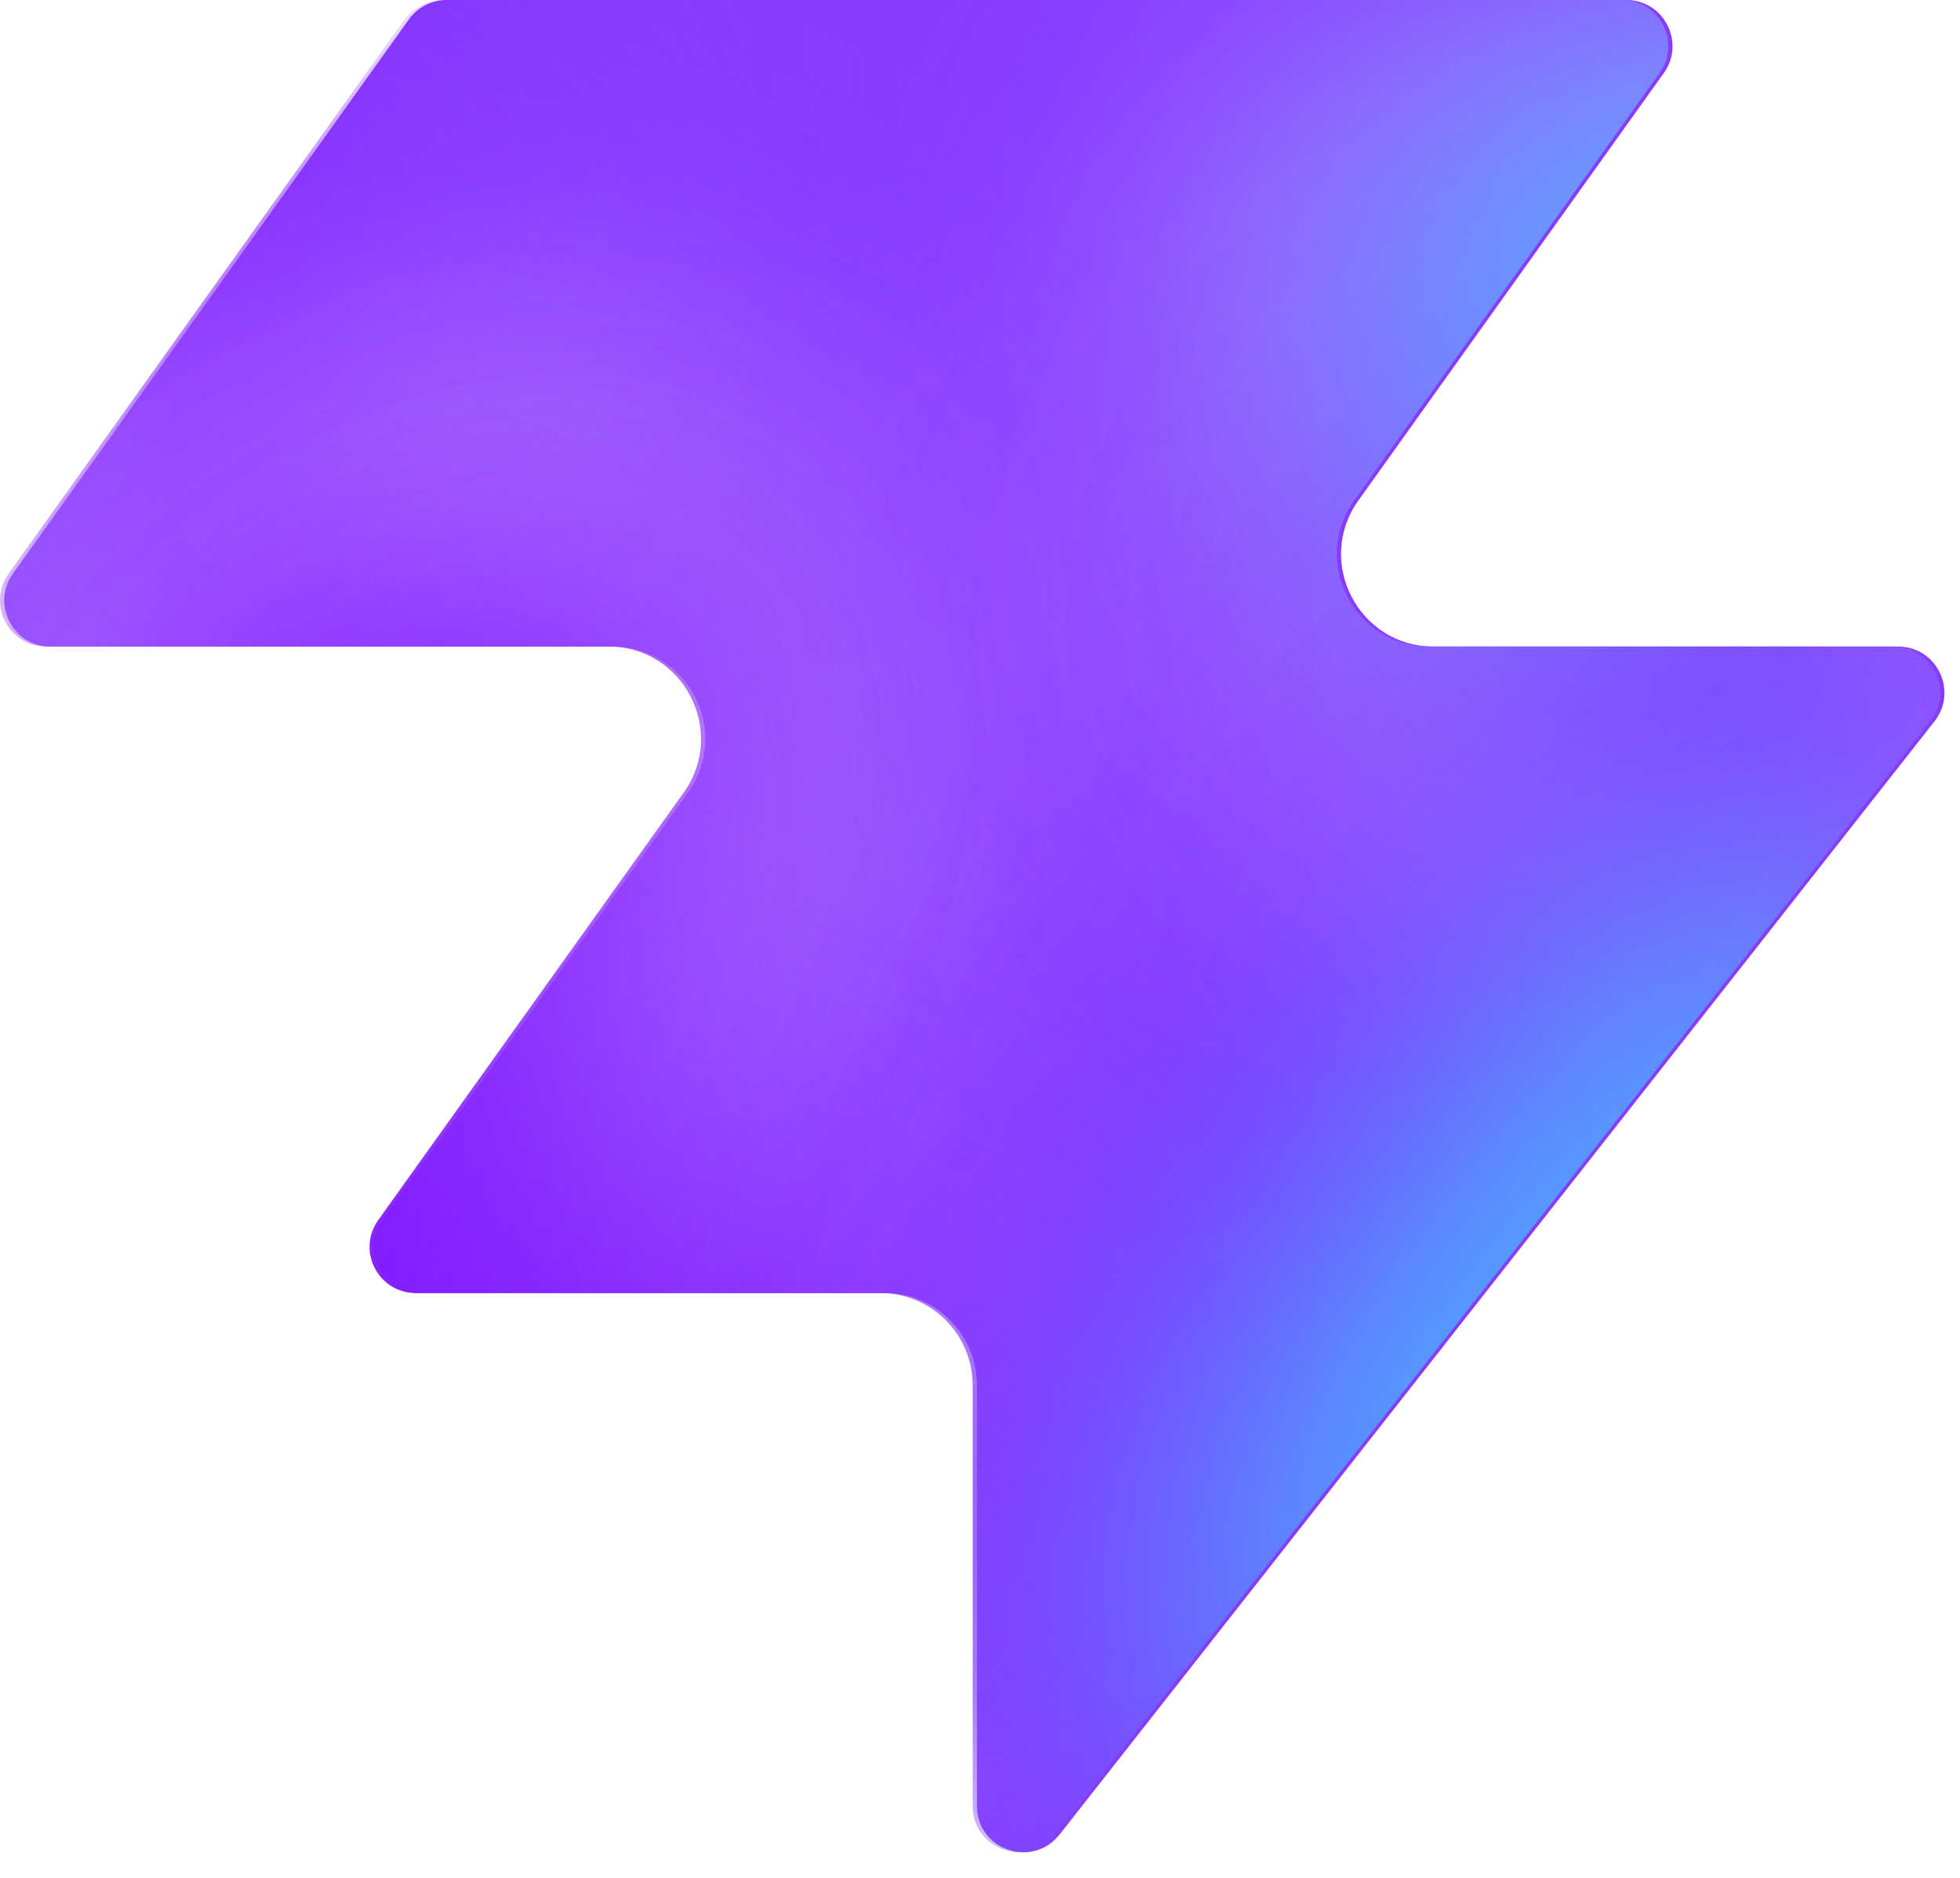
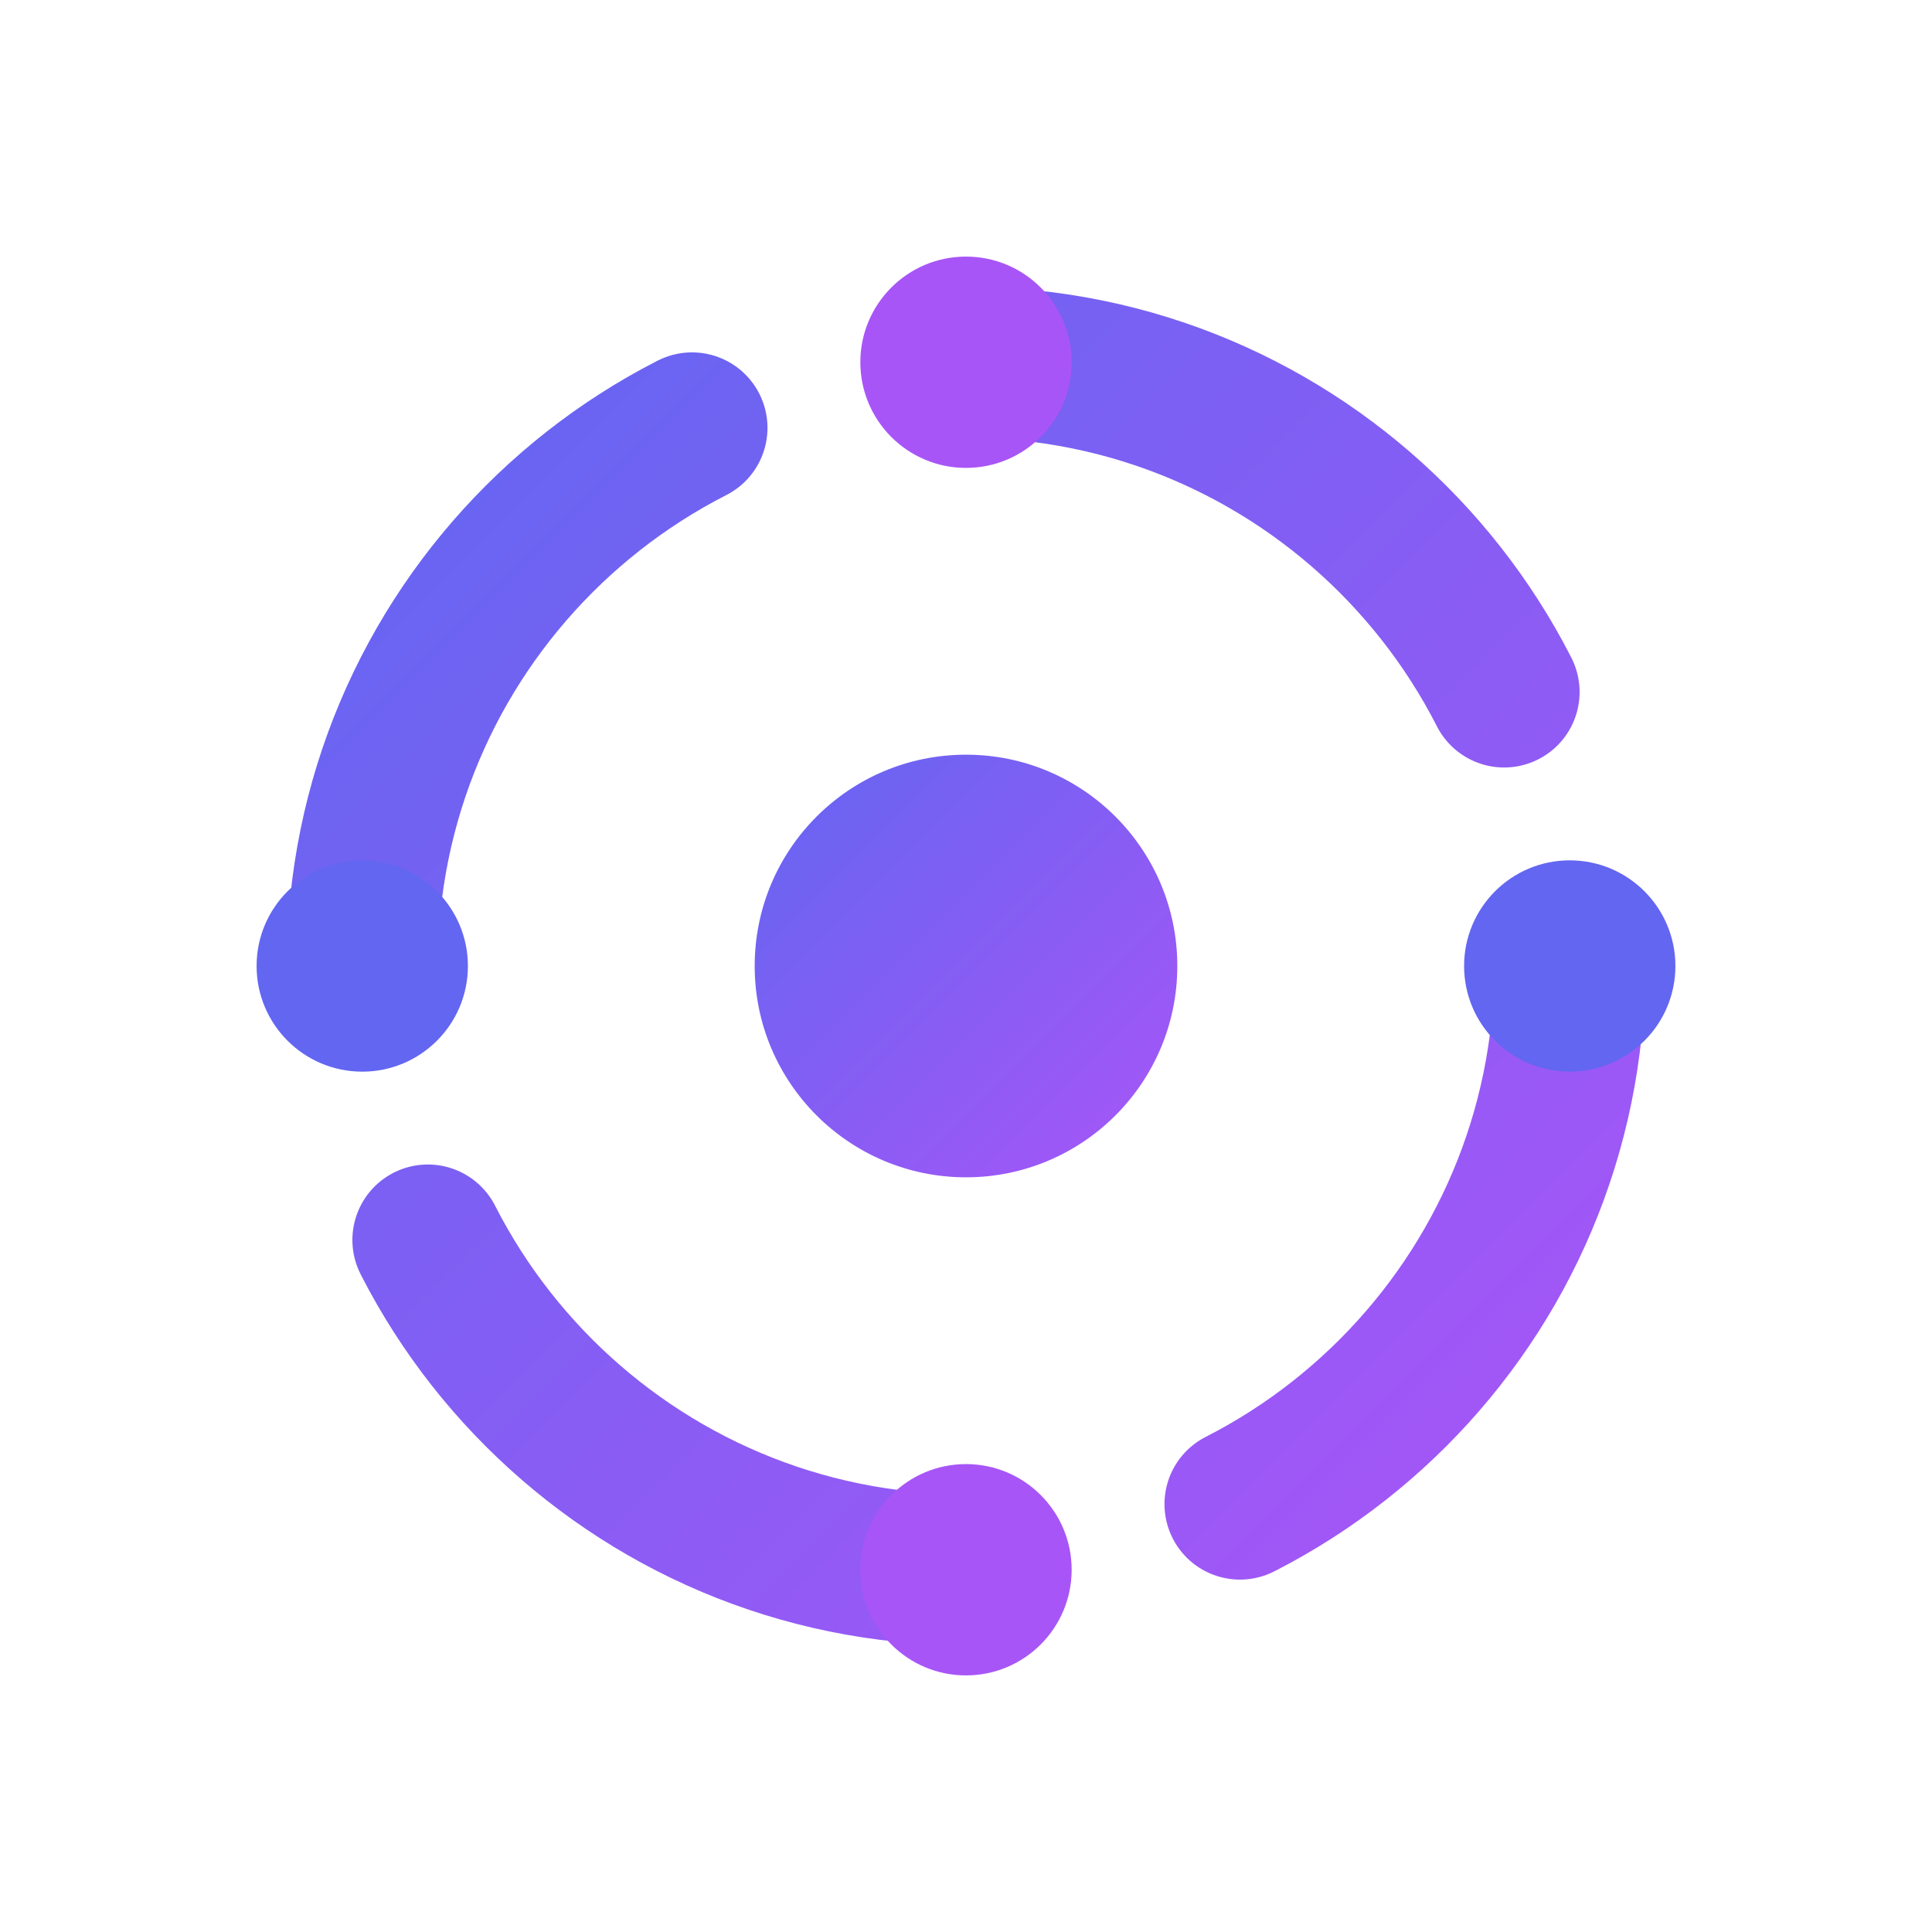
- <svg xmlns="http://www.w3.org/2000/svg" width="48" height="46" fill="none" viewBox="0 0 48 46">
-   <path fill="#863bff" d="M25.946 44.938c-.664.845-2.021.375-2.021-.698V33.937a2.26 2.26 0 0 0-2.262-2.262H10.287c-.92 0-1.456-1.04-.92-1.788l7.48-10.471c1.07-1.497 0-3.578-1.842-3.578H1.237c-.92 0-1.456-1.04-.92-1.788L10.013.474c.214-.297.556-.474.92-.474h28.894c.92 0 1.456 1.04.92 1.788l-7.48 10.471c-1.07 1.498 0 3.579 1.842 3.579h11.377c.943 0 1.473 1.088.89 1.83L25.947 44.94z" style="fill:#863bff;fill:color(display-p3 .525 .23 1);fill-opacity:1" />
-   <mask id="a" width="48" height="46" x="0" y="0" maskUnits="userSpaceOnUse" style="mask-type:alpha">
-     <path fill="#000" d="M25.842 44.938c-.664.844-2.021.375-2.021-.698V33.937a2.26 2.26 0 0 0-2.262-2.262H10.183c-.92 0-1.456-1.04-.92-1.788l7.48-10.471c1.07-1.498 0-3.579-1.842-3.579H1.133c-.92 0-1.456-1.04-.92-1.787L9.91.473c.214-.297.556-.474.92-.474h28.894c.92 0 1.456 1.04.92 1.788l-7.48 10.471c-1.07 1.498 0 3.578 1.842 3.578h11.377c.943 0 1.473 1.088.89 1.832L25.843 44.94z" style="fill:#000;fill-opacity:1" />
-   </mask>
-   <g mask="url(#a)">
-     <g filter="url(#b)">
-       <ellipse cx="5.508" cy="14.704" fill="#ede6ff" rx="5.508" ry="14.704" style="fill:#ede6ff;fill:color(display-p3 .927 .903 1);fill-opacity:1" transform="matrix(.00324 1 1 -.00324 -4.47 31.516)" />
-     </g>
-     <g filter="url(#c)">
-       <ellipse cx="10.399" cy="29.851" fill="#ede6ff" rx="10.399" ry="29.851" style="fill:#ede6ff;fill:color(display-p3 .927 .903 1);fill-opacity:1" transform="matrix(.00324 1 1 -.00324 -39.328 7.883)" />
-     </g>
-     <g filter="url(#d)">
-       <ellipse cx="5.508" cy="30.487" fill="#7e14ff" rx="5.508" ry="30.487" style="fill:#7e14ff;fill:color(display-p3 .492 .077 1);fill-opacity:1" transform="rotate(89.814 -25.913 -14.639)scale(1 -1)" />
-     </g>
-     <g filter="url(#e)">
-       <ellipse cx="5.508" cy="30.599" fill="#7e14ff" rx="5.508" ry="30.599" style="fill:#7e14ff;fill:color(display-p3 .492 .077 1);fill-opacity:1" transform="rotate(89.814 -32.644 -3.334)scale(1 -1)" />
-     </g>
-     <g filter="url(#f)">
-       <ellipse cx="5.508" cy="30.599" fill="#7e14ff" rx="5.508" ry="30.599" style="fill:#7e14ff;fill:color(display-p3 .492 .077 1);fill-opacity:1" transform="matrix(.00324 1 1 -.00324 -34.34 30.47)" />
-     </g>
-     <g filter="url(#g)">
-       <ellipse cx="14.072" cy="22.078" fill="#ede6ff" rx="14.072" ry="22.078" style="fill:#ede6ff;fill:color(display-p3 .927 .903 1);fill-opacity:1" transform="rotate(93.35 24.506 48.493)scale(-1 1)" />
-     </g>
-     <g filter="url(#h)">
-       <ellipse cx="3.47" cy="21.501" fill="#7e14ff" rx="3.47" ry="21.501" style="fill:#7e14ff;fill:color(display-p3 .492 .077 1);fill-opacity:1" transform="rotate(89.009 28.708 47.59)scale(-1 1)" />
-     </g>
-     <g filter="url(#i)">
-       <ellipse cx="3.47" cy="21.501" fill="#7e14ff" rx="3.47" ry="21.501" style="fill:#7e14ff;fill:color(display-p3 .492 .077 1);fill-opacity:1" transform="rotate(89.009 28.708 47.59)scale(-1 1)" />
-     </g>
-     <g filter="url(#j)">
-       <ellipse cx=".387" cy="8.972" fill="#7e14ff" rx="4.407" ry="29.108" style="fill:#7e14ff;fill:color(display-p3 .492 .077 1);fill-opacity:1" transform="rotate(39.51 .387 8.972)" />
-     </g>
-     <g filter="url(#k)">
-       <ellipse cx="47.523" cy="-6.092" fill="#7e14ff" rx="4.407" ry="29.108" style="fill:#7e14ff;fill:color(display-p3 .492 .077 1);fill-opacity:1" transform="rotate(37.892 47.523 -6.092)" />
-     </g>
-     <g filter="url(#l)">
-       <ellipse cx="41.412" cy="6.333" fill="#47bfff" rx="5.971" ry="9.665" style="fill:#47bfff;fill:color(display-p3 .28 .748 1);fill-opacity:1" transform="rotate(37.892 41.412 6.333)" />
-     </g>
-     <g filter="url(#m)">
-       <ellipse cx="-1.879" cy="38.332" fill="#7e14ff" rx="4.407" ry="29.108" style="fill:#7e14ff;fill:color(display-p3 .492 .077 1);fill-opacity:1" transform="rotate(37.892 -1.88 38.332)" />
-     </g>
-     <g filter="url(#n)">
-       <ellipse cx="-1.879" cy="38.332" fill="#7e14ff" rx="4.407" ry="29.108" style="fill:#7e14ff;fill:color(display-p3 .492 .077 1);fill-opacity:1" transform="rotate(37.892 -1.88 38.332)" />
-     </g>
-     <g filter="url(#o)">
-       <ellipse cx="35.651" cy="29.907" fill="#7e14ff" rx="4.407" ry="29.108" style="fill:#7e14ff;fill:color(display-p3 .492 .077 1);fill-opacity:1" transform="rotate(37.892 35.651 29.907)" />
-     </g>
-     <g filter="url(#p)">
-       <ellipse cx="38.418" cy="32.4" fill="#47bfff" rx="5.971" ry="15.297" style="fill:#47bfff;fill:color(display-p3 .28 .748 1);fill-opacity:1" transform="rotate(37.892 38.418 32.4)" />
-     </g>
-   </g>
+ <svg xmlns="http://www.w3.org/2000/svg" viewBox="0 0 64 64" width="64" height="64">
  <defs>
-     <filter id="b" width="60.045" height="41.654" x="-19.77" y="16.149" color-interpolation-filters="sRGB" filterUnits="userSpaceOnUse">
-       <feFlood flood-opacity="0" result="BackgroundImageFix" />
-       <feBlend in="SourceGraphic" in2="BackgroundImageFix" result="shape" />
-       <feGaussianBlur result="effect1_foregroundBlur_2002_17158" stdDeviation="7.659" />
-     </filter>
-     <filter id="c" width="90.34" height="51.437" x="-54.613" y="-7.533" color-interpolation-filters="sRGB" filterUnits="userSpaceOnUse">
-       <feFlood flood-opacity="0" result="BackgroundImageFix" />
-       <feBlend in="SourceGraphic" in2="BackgroundImageFix" result="shape" />
-       <feGaussianBlur result="effect1_foregroundBlur_2002_17158" stdDeviation="7.659" />
-     </filter>
-     <filter id="d" width="79.355" height="29.4" x="-49.64" y="2.03" color-interpolation-filters="sRGB" filterUnits="userSpaceOnUse">
-       <feFlood flood-opacity="0" result="BackgroundImageFix" />
-       <feBlend in="SourceGraphic" in2="BackgroundImageFix" result="shape" />
-       <feGaussianBlur result="effect1_foregroundBlur_2002_17158" stdDeviation="4.596" />
-     </filter>
-     <filter id="e" width="79.579" height="29.4" x="-45.045" y="20.029" color-interpolation-filters="sRGB" filterUnits="userSpaceOnUse">
-       <feFlood flood-opacity="0" result="BackgroundImageFix" />
-       <feBlend in="SourceGraphic" in2="BackgroundImageFix" result="shape" />
-       <feGaussianBlur result="effect1_foregroundBlur_2002_17158" stdDeviation="4.596" />
-     </filter>
-     <filter id="f" width="79.579" height="29.4" x="-43.513" y="21.178" color-interpolation-filters="sRGB" filterUnits="userSpaceOnUse">
-       <feFlood flood-opacity="0" result="BackgroundImageFix" />
-       <feBlend in="SourceGraphic" in2="BackgroundImageFix" result="shape" />
-       <feGaussianBlur result="effect1_foregroundBlur_2002_17158" stdDeviation="4.596" />
-     </filter>
-     <filter id="g" width="74.749" height="58.852" x="15.756" y="-17.901" color-interpolation-filters="sRGB" filterUnits="userSpaceOnUse">
-       <feFlood flood-opacity="0" result="BackgroundImageFix" />
-       <feBlend in="SourceGraphic" in2="BackgroundImageFix" result="shape" />
-       <feGaussianBlur result="effect1_foregroundBlur_2002_17158" stdDeviation="7.659" />
-     </filter>
-     <filter id="h" width="61.377" height="25.362" x="23.548" y="2.284" color-interpolation-filters="sRGB" filterUnits="userSpaceOnUse">
-       <feFlood flood-opacity="0" result="BackgroundImageFix" />
-       <feBlend in="SourceGraphic" in2="BackgroundImageFix" result="shape" />
-       <feGaussianBlur result="effect1_foregroundBlur_2002_17158" stdDeviation="4.596" />
-     </filter>
-     <filter id="i" width="61.377" height="25.362" x="23.548" y="2.284" color-interpolation-filters="sRGB" filterUnits="userSpaceOnUse">
-       <feFlood flood-opacity="0" result="BackgroundImageFix" />
-       <feBlend in="SourceGraphic" in2="BackgroundImageFix" result="shape" />
-       <feGaussianBlur result="effect1_foregroundBlur_2002_17158" stdDeviation="4.596" />
-     </filter>
-     <filter id="j" width="56.045" height="63.649" x="-27.636" y="-22.853" color-interpolation-filters="sRGB" filterUnits="userSpaceOnUse">
-       <feFlood flood-opacity="0" result="BackgroundImageFix" />
-       <feBlend in="SourceGraphic" in2="BackgroundImageFix" result="shape" />
-       <feGaussianBlur result="effect1_foregroundBlur_2002_17158" stdDeviation="4.596" />
-     </filter>
-     <filter id="k" width="54.814" height="64.646" x="20.116" y="-38.415" color-interpolation-filters="sRGB" filterUnits="userSpaceOnUse">
-       <feFlood flood-opacity="0" result="BackgroundImageFix" />
-       <feBlend in="SourceGraphic" in2="BackgroundImageFix" result="shape" />
-       <feGaussianBlur result="effect1_foregroundBlur_2002_17158" stdDeviation="4.596" />
-     </filter>
-     <filter id="l" width="33.541" height="35.313" x="24.641" y="-11.323" color-interpolation-filters="sRGB" filterUnits="userSpaceOnUse">
-       <feFlood flood-opacity="0" result="BackgroundImageFix" />
-       <feBlend in="SourceGraphic" in2="BackgroundImageFix" result="shape" />
-       <feGaussianBlur result="effect1_foregroundBlur_2002_17158" stdDeviation="4.596" />
-     </filter>
-     <filter id="m" width="54.814" height="64.646" x="-29.286" y="6.009" color-interpolation-filters="sRGB" filterUnits="userSpaceOnUse">
-       <feFlood flood-opacity="0" result="BackgroundImageFix" />
-       <feBlend in="SourceGraphic" in2="BackgroundImageFix" result="shape" />
-       <feGaussianBlur result="effect1_foregroundBlur_2002_17158" stdDeviation="4.596" />
-     </filter>
-     <filter id="n" width="54.814" height="64.646" x="-29.286" y="6.009" color-interpolation-filters="sRGB" filterUnits="userSpaceOnUse">
-       <feFlood flood-opacity="0" result="BackgroundImageFix" />
-       <feBlend in="SourceGraphic" in2="BackgroundImageFix" result="shape" />
-       <feGaussianBlur result="effect1_foregroundBlur_2002_17158" stdDeviation="4.596" />
-     </filter>
-     <filter id="o" width="54.814" height="64.646" x="8.244" y="-2.416" color-interpolation-filters="sRGB" filterUnits="userSpaceOnUse">
-       <feFlood flood-opacity="0" result="BackgroundImageFix" />
-       <feBlend in="SourceGraphic" in2="BackgroundImageFix" result="shape" />
-       <feGaussianBlur result="effect1_foregroundBlur_2002_17158" stdDeviation="4.596" />
-     </filter>
-     <filter id="p" width="39.409" height="43.623" x="18.713" y="10.588" color-interpolation-filters="sRGB" filterUnits="userSpaceOnUse">
-       <feFlood flood-opacity="0" result="BackgroundImageFix" />
-       <feBlend in="SourceGraphic" in2="BackgroundImageFix" result="shape" />
-       <feGaussianBlur result="effect1_foregroundBlur_2002_17158" stdDeviation="4.596" />
-     </filter>
+     <linearGradient id="cortexGrad" x1="0%" y1="0%" x2="100%" y2="100%">
+       <stop offset="0%" stop-color="#6366f1" />
+       <stop offset="100%" stop-color="#a855f7" />
+     </linearGradient>
  </defs>
+   <circle cx="32" cy="32" r="7" fill="url(#cortexGrad)" />
+   <path d="M 32 12 A 20 20 0 0 1 52 32 M 52 32 A 20 20 0 0 1 32 52 M 32 52 A 20 20 0 0 1 12 32 M 12 32 A 20 20 0 0 1 32 12" fill="none" stroke="url(#cortexGrad)" stroke-width="5" stroke-linecap="round" stroke-dasharray="22 10" />
+   <circle cx="32" cy="12" r="3.5" fill="#a855f7" />
+   <circle cx="52" cy="32" r="3.5" fill="#6366f1" />
+   <circle cx="12" cy="32" r="3.5" fill="#6366f1" />
+   <circle cx="32" cy="52" r="3.5" fill="#a855f7" />
</svg>
